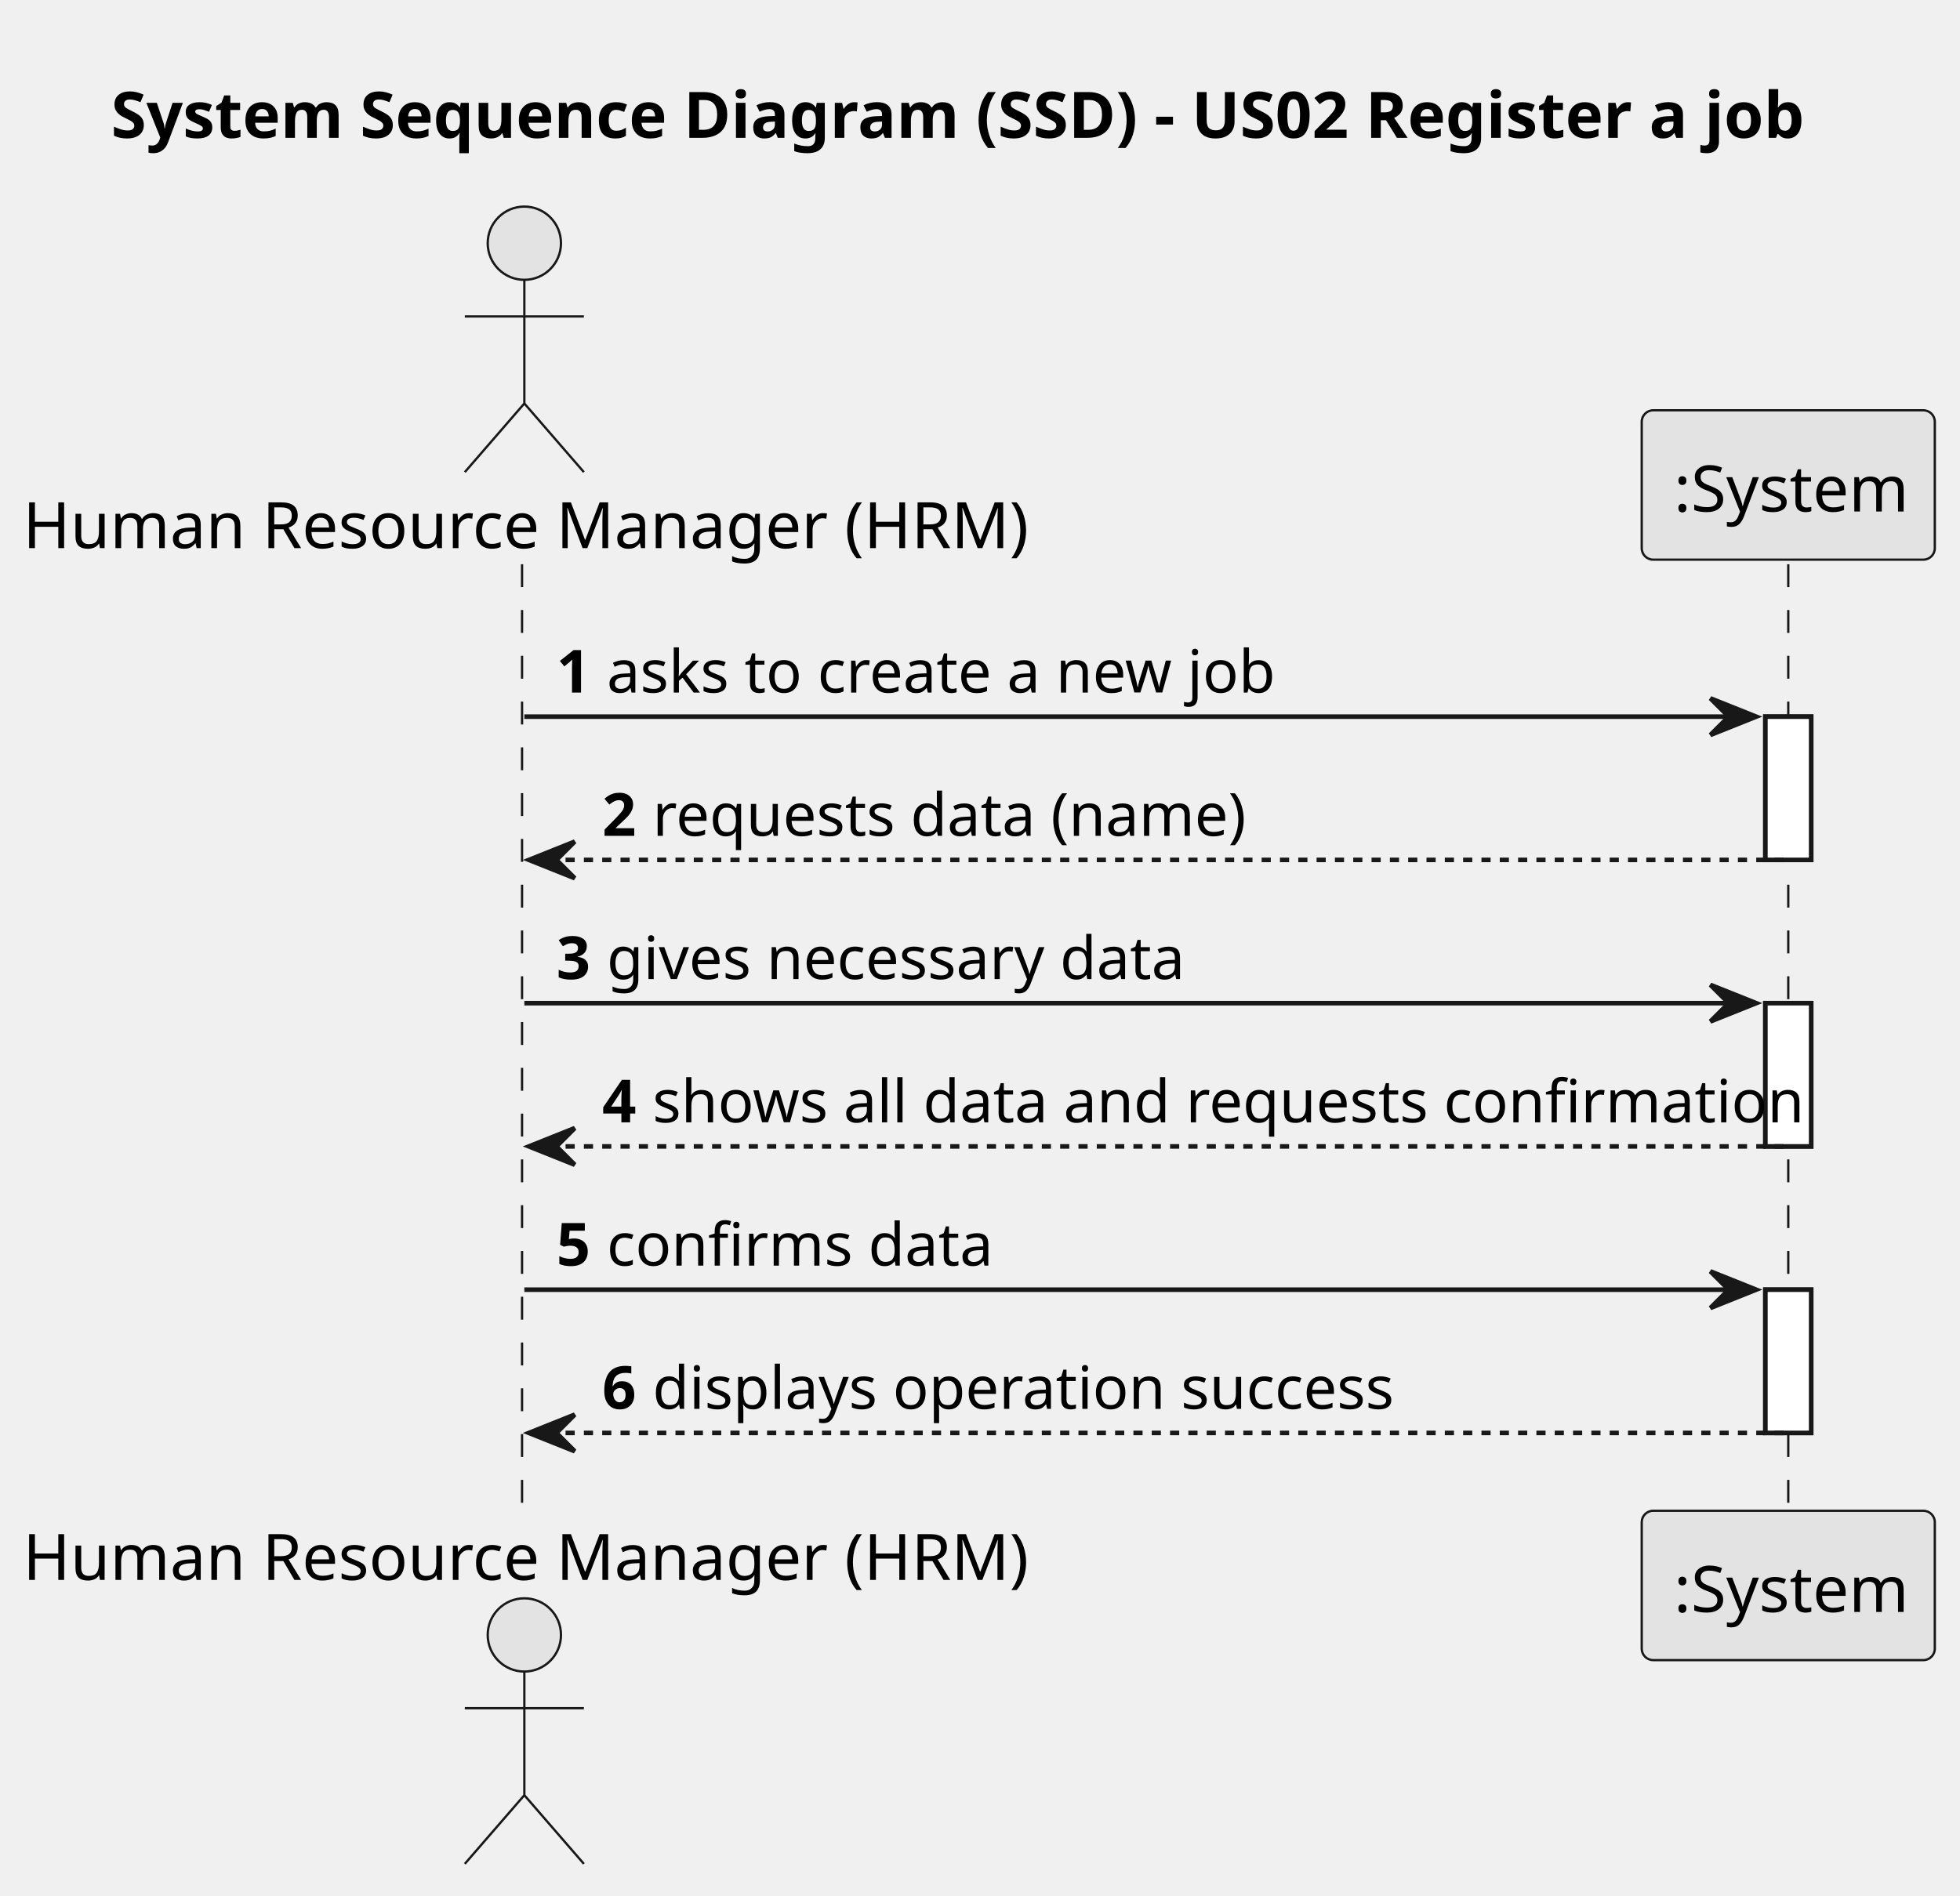
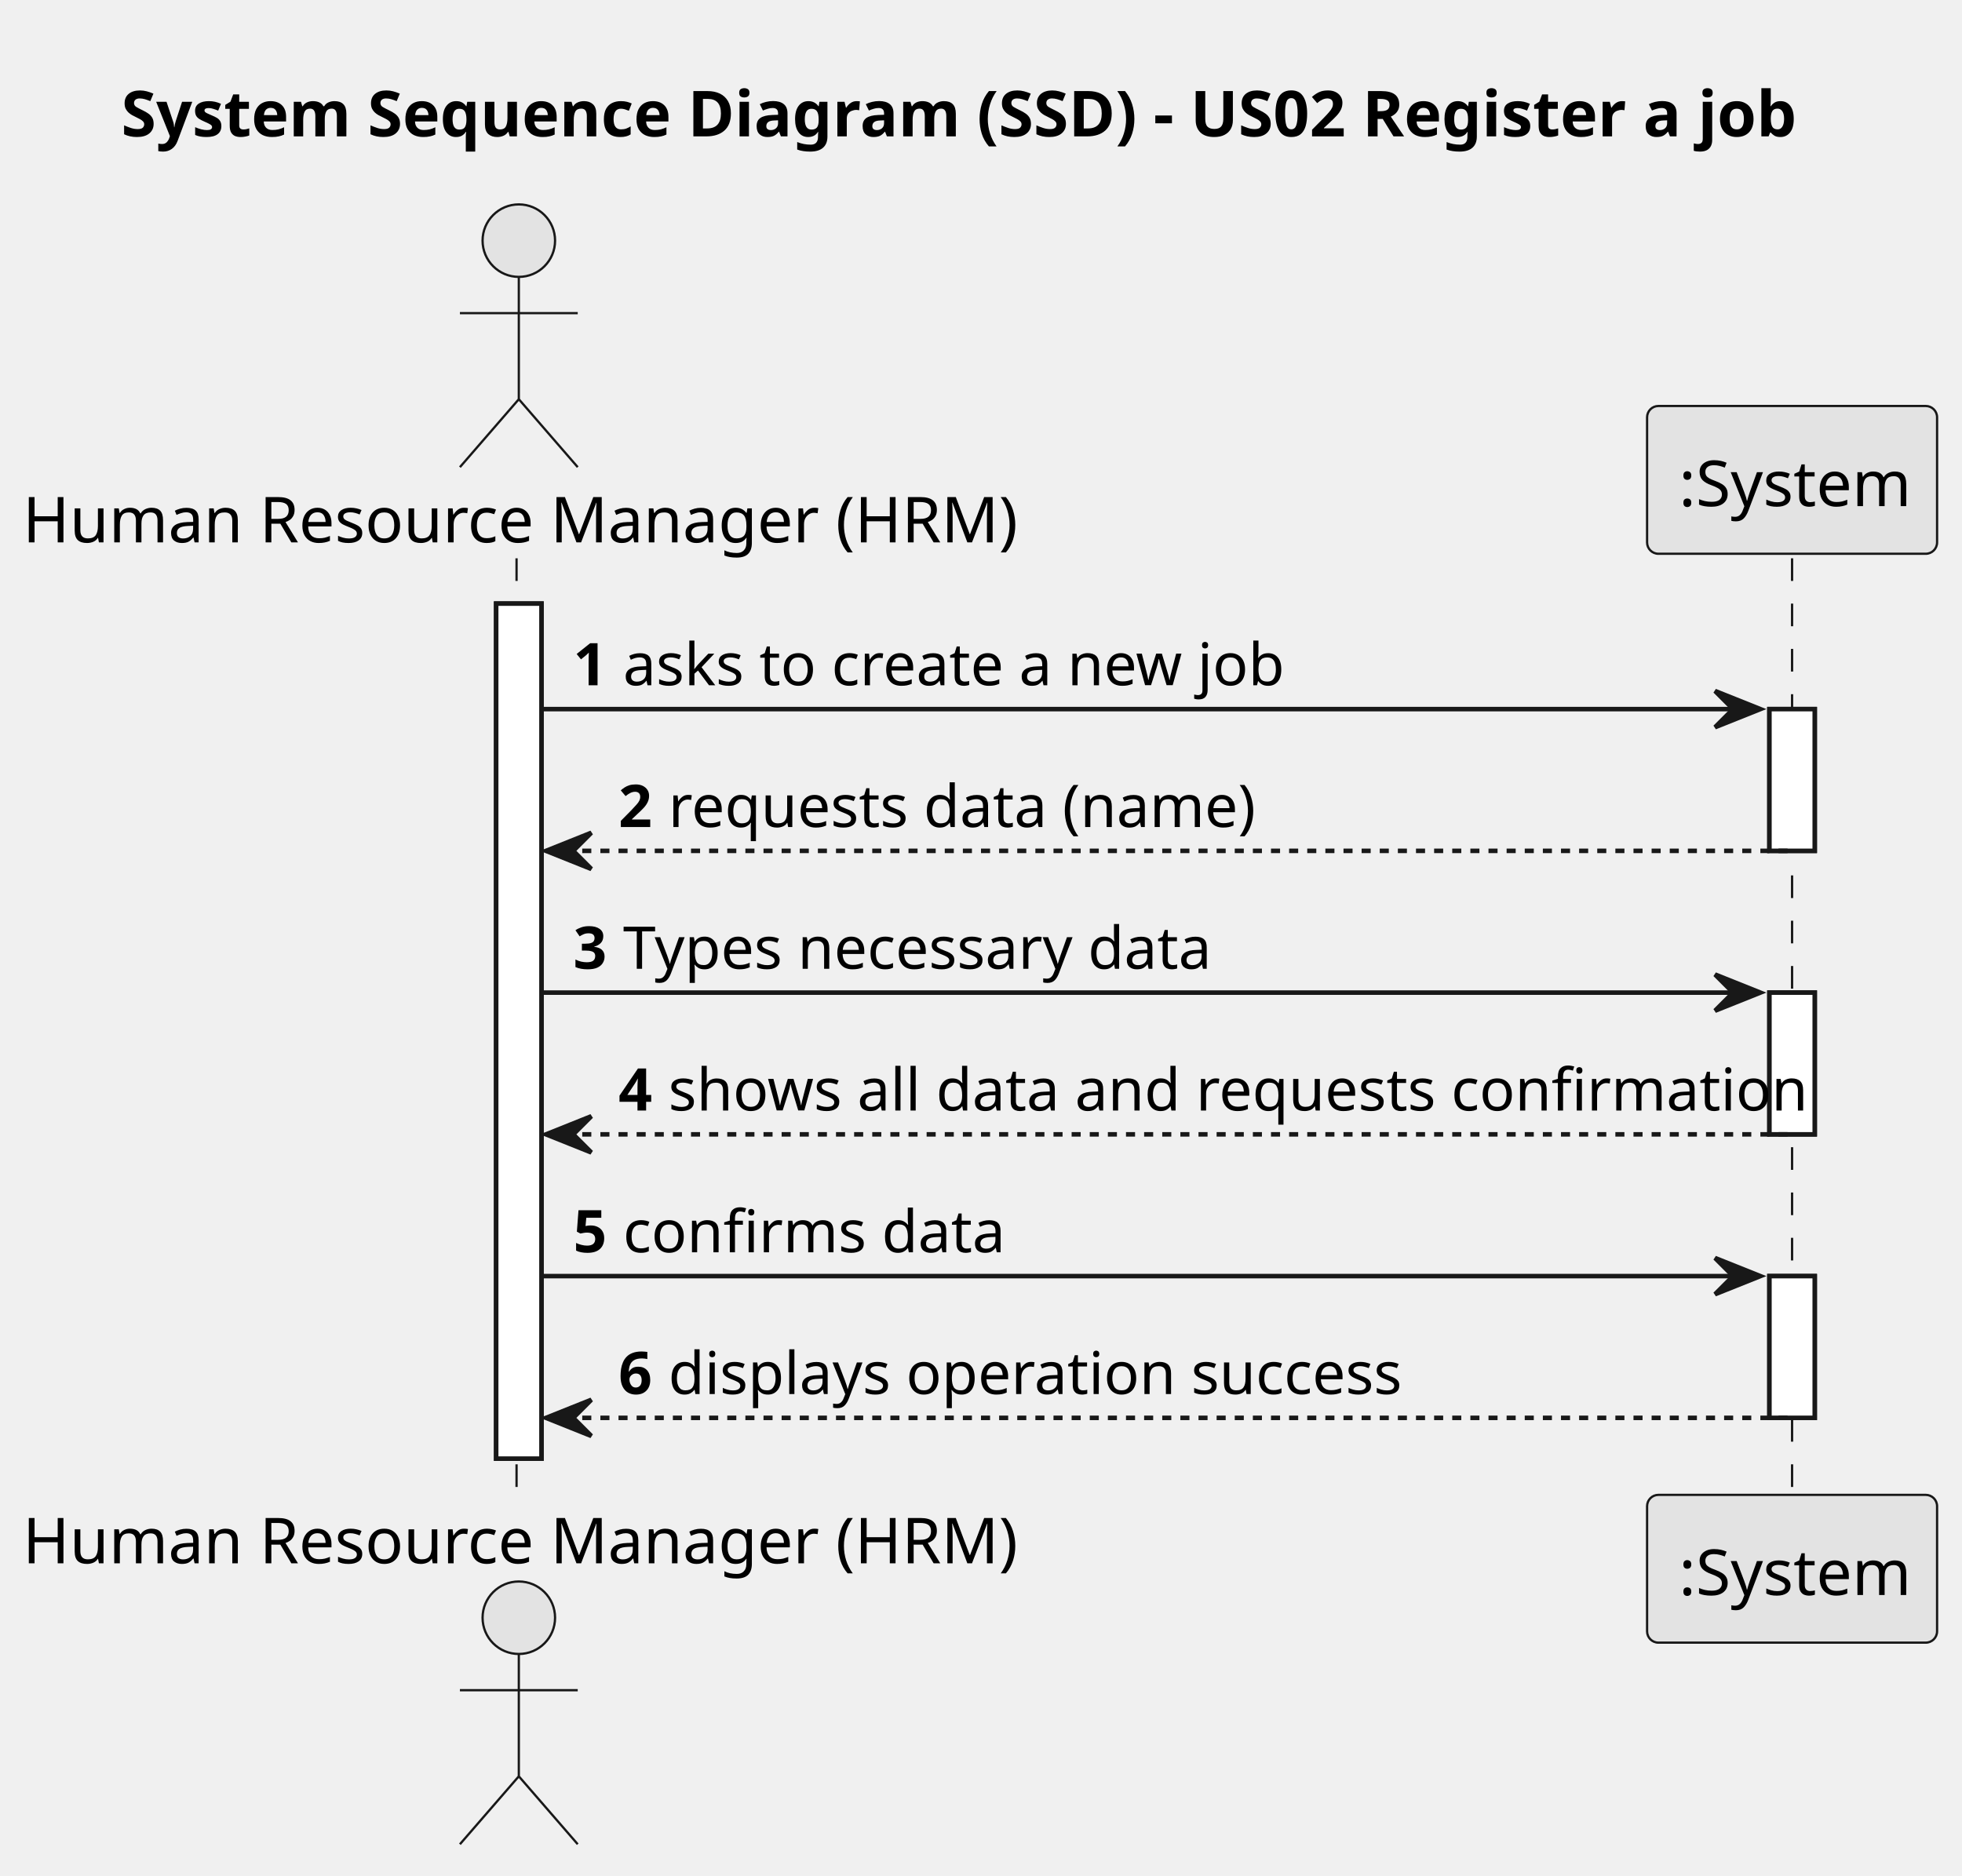
- <svg xmlns="http://www.w3.org/2000/svg" contentStyleType="text/css" height="414px" preserveAspectRatio="none" style="width:428px;height:414px;background:#FFFFFF;" version="1.1" viewBox="0 0 428 414" width="428px" zoomAndPan="magnify">
+ <svg xmlns="http://www.w3.org/2000/svg" contentStyleType="text/css" height="414px" preserveAspectRatio="none" style="width:433px;height:414px;background:#FFFFFF;" version="1.1" viewBox="0 0 433 414" width="433px" zoomAndPan="magnify">
  <defs />
  <g>
-     <text fill="#000000" font-family="sans-serif" font-size="14" font-weight="bold" lengthAdjust="spacing" textLength="378" x="24.25" y="30.107">System Sequence Diagram (SSD) - US02 Register a job</text>
-     <rect fill="#FFFFFF" height="31.291" style="stroke:#181818;stroke-width:1.0;" width="10" x="385.5" y="156.533" />
-     <rect fill="#FFFFFF" height="31.291" style="stroke:#181818;stroke-width:1.0;" width="10" x="385.5" y="219.115" />
-     <rect fill="#FFFFFF" height="31.291" style="stroke:#181818;stroke-width:1.0;" width="10" x="385.5" y="281.697" />
+     <text fill="#000000" font-family="sans-serif" font-size="14" font-weight="bold" lengthAdjust="spacing" textLength="378" x="26.75" y="30.107">System Sequence Diagram (SSD) - US02 Register a job</text>
+     <rect fill="#FFFFFF" height="188.746" style="stroke:#181818;stroke-width:1.0;" width="10" x="109.5" y="133.242" />
+     <rect fill="#FFFFFF" height="31.291" style="stroke:#181818;stroke-width:1.0;" width="10" x="390.5" y="156.533" />
+     <rect fill="#FFFFFF" height="31.291" style="stroke:#181818;stroke-width:1.0;" width="10" x="390.5" y="219.115" />
+     <rect fill="#FFFFFF" height="31.291" style="stroke:#181818;stroke-width:1.0;" width="10" x="390.5" y="281.697" />
    <line style="stroke:#181818;stroke-width:0.5;stroke-dasharray:5.0,5.0;" x1="114" x2="114" y1="123.242" y2="330.988" />
-     <line style="stroke:#181818;stroke-width:0.5;stroke-dasharray:5.0,5.0;" x1="390.5" x2="390.5" y1="123.242" y2="330.988" />
+     <line style="stroke:#181818;stroke-width:0.5;stroke-dasharray:5.0,5.0;" x1="395.5" x2="395.5" y1="123.242" y2="330.988" />
    <text fill="#000000" font-family="sans-serif" font-size="14" lengthAdjust="spacing" textLength="213" x="5" y="119.728">Human Resource Manager (HRM)</text>
    <ellipse cx="114.5" cy="53.121" fill="#E3E3E3" rx="8" ry="8" style="stroke:#181818;stroke-width:0.5;" />
    <path d="M114.5,61.121 L114.5,88.121 M101.5,69.121 L127.5,69.121 M114.5,88.121 L101.5,103.121 M114.5,88.121 L127.5,103.121 " fill="none" style="stroke:#181818;stroke-width:0.5;" />
    <text fill="#000000" font-family="sans-serif" font-size="14" lengthAdjust="spacing" textLength="213" x="5" y="345.096">Human Resource Manager (HRM)</text>
    <ellipse cx="114.5" cy="357.109" fill="#E3E3E3" rx="8" ry="8" style="stroke:#181818;stroke-width:0.5;" />
    <path d="M114.5,365.109 L114.5,392.109 M101.5,373.109 L127.5,373.109 M114.5,392.109 L101.5,407.109 M114.5,392.109 L127.5,407.109 " fill="none" style="stroke:#181818;stroke-width:0.5;" />
-     <rect fill="#E3E3E3" height="32.621" rx="2.5" ry="2.5" style="stroke:#181818;stroke-width:0.5;" width="64" x="358.5" y="89.621" />
-     <text fill="#000000" font-family="sans-serif" font-size="14" lengthAdjust="spacing" textLength="50" x="365.5" y="111.728">:System</text>
-     <rect fill="#E3E3E3" height="32.621" rx="2.5" ry="2.5" style="stroke:#181818;stroke-width:0.5;" width="64" x="358.5" y="329.988" />
-     <text fill="#000000" font-family="sans-serif" font-size="14" lengthAdjust="spacing" textLength="50" x="365.5" y="352.096">:System</text>
-     <rect fill="#FFFFFF" height="31.291" style="stroke:#181818;stroke-width:1.0;" width="10" x="385.5" y="156.533" />
-     <rect fill="#FFFFFF" height="31.291" style="stroke:#181818;stroke-width:1.0;" width="10" x="385.5" y="219.115" />
-     <rect fill="#FFFFFF" height="31.291" style="stroke:#181818;stroke-width:1.0;" width="10" x="385.5" y="281.697" />
-     <polygon fill="#181818" points="373.5,152.533,383.5,156.533,373.5,160.533,377.5,156.533" style="stroke:#181818;stroke-width:1.0;" />
-     <line style="stroke:#181818;stroke-width:1.0;" x1="114.5" x2="379.5" y1="156.533" y2="156.533" />
-     <text fill="#000000" font-family="sans-serif" font-size="13" font-weight="bold" lengthAdjust="spacing" textLength="7" x="121.5" y="151.27">1</text>
-     <text fill="#000000" font-family="sans-serif" font-size="13" lengthAdjust="spacing" textLength="142" x="132.5" y="151.27">asks to create a new job</text>
-     <polygon fill="#181818" points="125.5,183.824,115.5,187.824,125.5,191.824,121.5,187.824" style="stroke:#181818;stroke-width:1.0;" />
-     <line style="stroke:#181818;stroke-width:1.0;stroke-dasharray:2.0,2.0;" x1="119.5" x2="389.5" y1="187.824" y2="187.824" />
-     <text fill="#000000" font-family="sans-serif" font-size="13" font-weight="bold" lengthAdjust="spacing" textLength="7" x="131.5" y="182.561">2</text>
-     <text fill="#000000" font-family="sans-serif" font-size="13" lengthAdjust="spacing" textLength="123" x="142.5" y="182.561">requests data (name)</text>
-     <polygon fill="#181818" points="373.5,215.115,383.5,219.115,373.5,223.115,377.5,219.115" style="stroke:#181818;stroke-width:1.0;" />
-     <line style="stroke:#181818;stroke-width:1.0;" x1="114.5" x2="379.5" y1="219.115" y2="219.115" />
-     <text fill="#000000" font-family="sans-serif" font-size="13" font-weight="bold" lengthAdjust="spacing" textLength="7" x="121.5" y="213.852">3</text>
-     <text fill="#000000" font-family="sans-serif" font-size="13" lengthAdjust="spacing" textLength="122" x="132.5" y="213.852">gives necessary data</text>
-     <polygon fill="#181818" points="125.5,246.406,115.5,250.406,125.5,254.406,121.5,250.406" style="stroke:#181818;stroke-width:1.0;" />
-     <line style="stroke:#181818;stroke-width:1.0;stroke-dasharray:2.0,2.0;" x1="119.5" x2="389.5" y1="250.406" y2="250.406" />
-     <text fill="#000000" font-family="sans-serif" font-size="13" font-weight="bold" lengthAdjust="spacing" textLength="7" x="131.5" y="245.144">4</text>
-     <text fill="#000000" font-family="sans-serif" font-size="13" lengthAdjust="spacing" textLength="236" x="142.5" y="245.144">shows all data and requests confirmation</text>
-     <polygon fill="#181818" points="373.5,277.697,383.5,281.697,373.5,285.697,377.5,281.697" style="stroke:#181818;stroke-width:1.0;" />
-     <line style="stroke:#181818;stroke-width:1.0;" x1="114.5" x2="379.5" y1="281.697" y2="281.697" />
-     <text fill="#000000" font-family="sans-serif" font-size="13" font-weight="bold" lengthAdjust="spacing" textLength="7" x="121.5" y="276.435">5</text>
-     <text fill="#000000" font-family="sans-serif" font-size="13" lengthAdjust="spacing" textLength="78" x="132.5" y="276.435">confirms data</text>
-     <polygon fill="#181818" points="125.5,308.988,115.5,312.988,125.5,316.988,121.5,312.988" style="stroke:#181818;stroke-width:1.0;" />
-     <line style="stroke:#181818;stroke-width:1.0;stroke-dasharray:2.0,2.0;" x1="119.5" x2="389.5" y1="312.988" y2="312.988" />
-     <text fill="#000000" font-family="sans-serif" font-size="13" font-weight="bold" lengthAdjust="spacing" textLength="7" x="131.5" y="307.726">6</text>
-     <text fill="#000000" font-family="sans-serif" font-size="13" lengthAdjust="spacing" textLength="158" x="142.5" y="307.726">displays operation success</text>
+     <rect fill="#E3E3E3" height="32.621" rx="2.5" ry="2.5" style="stroke:#181818;stroke-width:0.5;" width="64" x="363.5" y="89.621" />
+     <text fill="#000000" font-family="sans-serif" font-size="14" lengthAdjust="spacing" textLength="50" x="370.5" y="111.728">:System</text>
+     <rect fill="#E3E3E3" height="32.621" rx="2.5" ry="2.5" style="stroke:#181818;stroke-width:0.5;" width="64" x="363.5" y="329.988" />
+     <text fill="#000000" font-family="sans-serif" font-size="14" lengthAdjust="spacing" textLength="50" x="370.5" y="352.096">:System</text>
+     <rect fill="#FFFFFF" height="188.746" style="stroke:#181818;stroke-width:1.0;" width="10" x="109.5" y="133.242" />
+     <rect fill="#FFFFFF" height="31.291" style="stroke:#181818;stroke-width:1.0;" width="10" x="390.5" y="156.533" />
+     <rect fill="#FFFFFF" height="31.291" style="stroke:#181818;stroke-width:1.0;" width="10" x="390.5" y="219.115" />
+     <rect fill="#FFFFFF" height="31.291" style="stroke:#181818;stroke-width:1.0;" width="10" x="390.5" y="281.697" />
+     <polygon fill="#181818" points="378.5,152.533,388.5,156.533,378.5,160.533,382.5,156.533" style="stroke:#181818;stroke-width:1.0;" />
+     <line style="stroke:#181818;stroke-width:1.0;" x1="119.5" x2="384.5" y1="156.533" y2="156.533" />
+     <text fill="#000000" font-family="sans-serif" font-size="13" font-weight="bold" lengthAdjust="spacing" textLength="7" x="126.5" y="151.27">1</text>
+     <text fill="#000000" font-family="sans-serif" font-size="13" lengthAdjust="spacing" textLength="142" x="137.5" y="151.27">asks to create a new job</text>
+     <polygon fill="#181818" points="130.5,183.824,120.5,187.824,130.5,191.824,126.5,187.824" style="stroke:#181818;stroke-width:1.0;" />
+     <line style="stroke:#181818;stroke-width:1.0;stroke-dasharray:2.0,2.0;" x1="124.5" x2="394.5" y1="187.824" y2="187.824" />
+     <text fill="#000000" font-family="sans-serif" font-size="13" font-weight="bold" lengthAdjust="spacing" textLength="7" x="136.5" y="182.561">2</text>
+     <text fill="#000000" font-family="sans-serif" font-size="13" lengthAdjust="spacing" textLength="123" x="147.5" y="182.561">requests data (name)</text>
+     <polygon fill="#181818" points="378.5,215.115,388.5,219.115,378.5,223.115,382.5,219.115" style="stroke:#181818;stroke-width:1.0;" />
+     <line style="stroke:#181818;stroke-width:1.0;" x1="119.5" x2="384.5" y1="219.115" y2="219.115" />
+     <text fill="#000000" font-family="sans-serif" font-size="13" font-weight="bold" lengthAdjust="spacing" textLength="7" x="126.5" y="213.852">3</text>
+     <text fill="#000000" font-family="sans-serif" font-size="13" lengthAdjust="spacing" textLength="128" x="137.5" y="213.852">Types necessary data</text>
+     <polygon fill="#181818" points="130.5,246.406,120.5,250.406,130.5,254.406,126.5,250.406" style="stroke:#181818;stroke-width:1.0;" />
+     <line style="stroke:#181818;stroke-width:1.0;stroke-dasharray:2.0,2.0;" x1="124.5" x2="394.5" y1="250.406" y2="250.406" />
+     <text fill="#000000" font-family="sans-serif" font-size="13" font-weight="bold" lengthAdjust="spacing" textLength="7" x="136.5" y="245.144">4</text>
+     <text fill="#000000" font-family="sans-serif" font-size="13" lengthAdjust="spacing" textLength="236" x="147.5" y="245.144">shows all data and requests confirmation</text>
+     <polygon fill="#181818" points="378.5,277.697,388.5,281.697,378.5,285.697,382.5,281.697" style="stroke:#181818;stroke-width:1.0;" />
+     <line style="stroke:#181818;stroke-width:1.0;" x1="119.5" x2="384.5" y1="281.697" y2="281.697" />
+     <text fill="#000000" font-family="sans-serif" font-size="13" font-weight="bold" lengthAdjust="spacing" textLength="7" x="126.5" y="276.435">5</text>
+     <text fill="#000000" font-family="sans-serif" font-size="13" lengthAdjust="spacing" textLength="78" x="137.5" y="276.435">confirms data</text>
+     <polygon fill="#181818" points="130.5,308.988,120.5,312.988,130.5,316.988,126.5,312.988" style="stroke:#181818;stroke-width:1.0;" />
+     <line style="stroke:#181818;stroke-width:1.0;stroke-dasharray:2.0,2.0;" x1="124.5" x2="394.5" y1="312.988" y2="312.988" />
+     <text fill="#000000" font-family="sans-serif" font-size="13" font-weight="bold" lengthAdjust="spacing" textLength="7" x="136.5" y="307.726">6</text>
+     <text fill="#000000" font-family="sans-serif" font-size="13" lengthAdjust="spacing" textLength="158" x="147.5" y="307.726">displays operation success</text>
  </g>
</svg>
